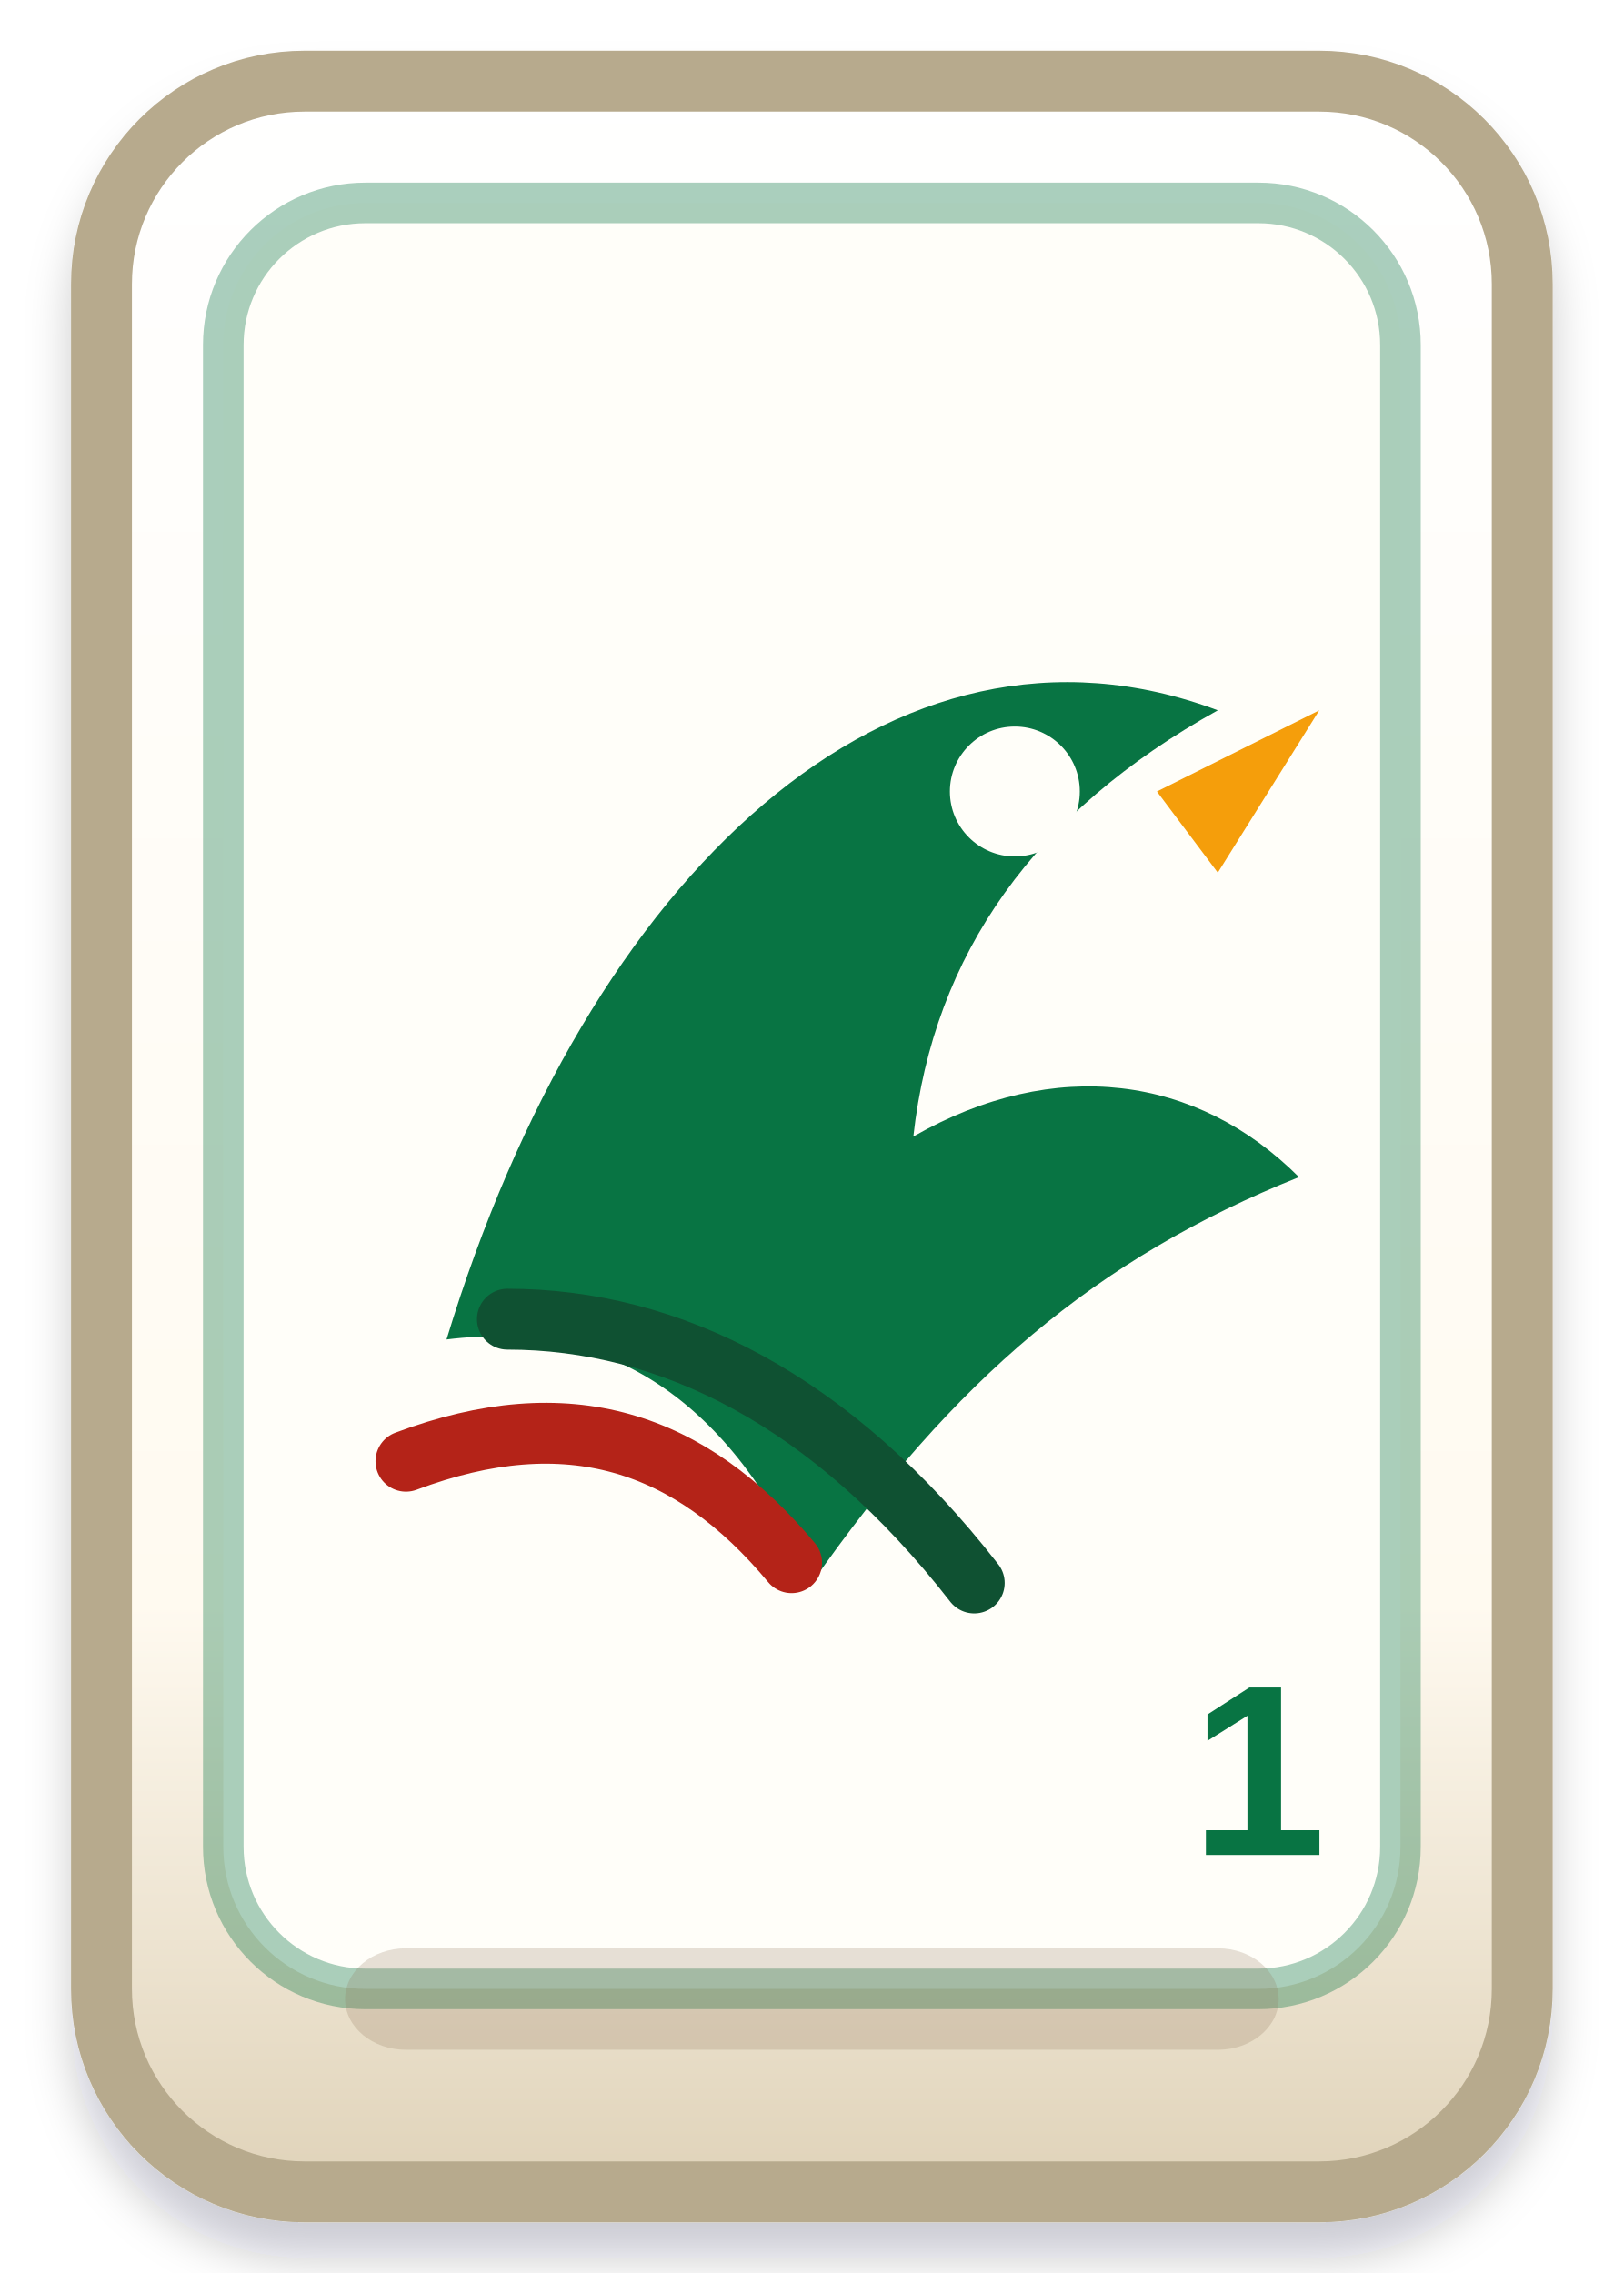
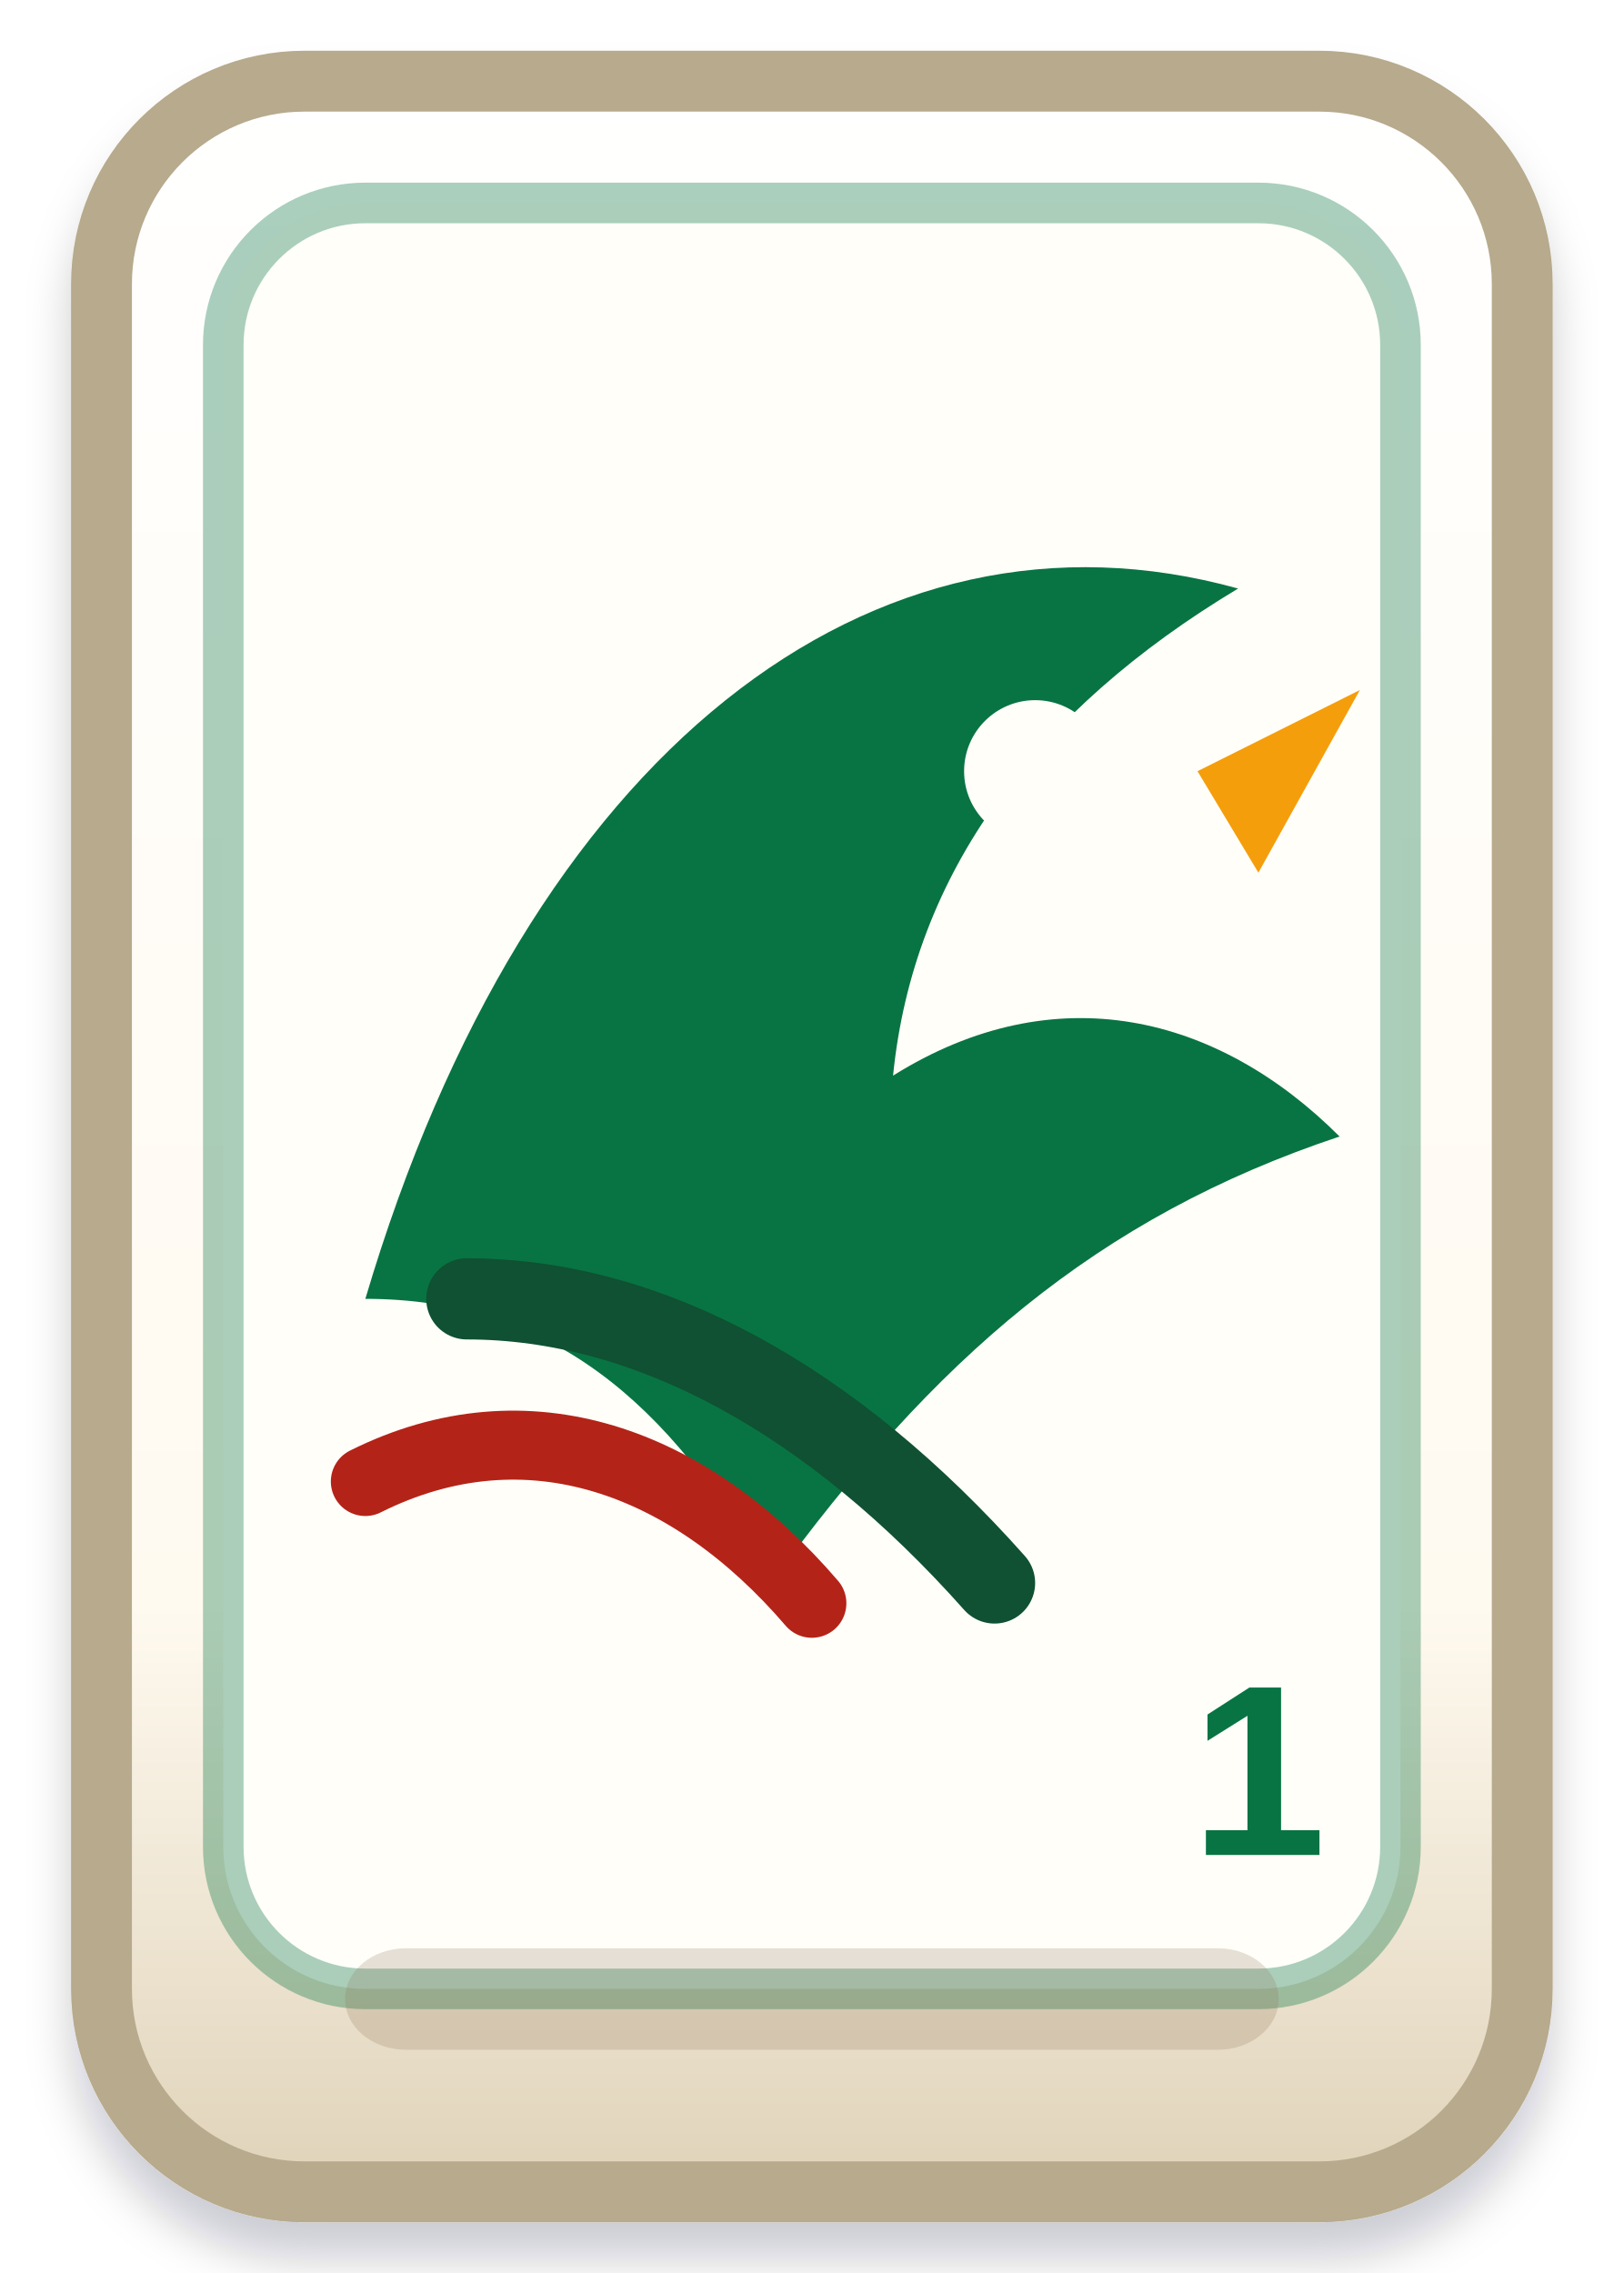
<svg xmlns="http://www.w3.org/2000/svg" viewBox="0 0 80 112" role="img">
  <defs>
    <linearGradient id="tileBase" x1="0" y1="0" x2="0" y2="1">
      <stop offset="0" stop-color="#ffffff" />
      <stop offset="0.72" stop-color="#fffaf0" />
      <stop offset="1" stop-color="#dfd2b8" />
    </linearGradient>
    <filter id="tileShadow" x="-20%" y="-20%" width="140%" height="140%">
      <feDropShadow dx="0" dy="1.8" stdDeviation="1.1" flood-color="#0f172a" flood-opacity="0.20" />
    </filter>
  </defs>
  <rect x="5" y="4" width="70" height="104" rx="10" fill="url(#tileBase)" stroke="#b7aa8d" stroke-width="3" filter="url(#tileShadow)" />
  <rect x="11" y="10" width="58" height="88" rx="7" fill="#fffef9" stroke="#087443" stroke-opacity="0.34" stroke-width="2" />
-   <path d="M22 66c7-23 22-37 38-31-9 5-14 12-15 21 7-4 14-3 19 2-10 4-17 10-24 20-4-9-10-13-18-12Z" fill="#087443" />
-   <path d="M25 65c8 0 16 4 23 13" fill="none" stroke="#0f5132" stroke-width="3" stroke-linecap="round" />
-   <circle cx="50" cy="39" r="3.2" fill="#fffef9" />
-   <path d="M57 39l8-4-5 8z" fill="#f59e0b" />
-   <path d="M20 72c8-3 14-1 19 5" fill="none" stroke="#b42318" stroke-width="3" stroke-linecap="round" />
+   <path d="M18 64c8-27 25-40 43-35-10 6-16 14-17 24 8-5 16-3 22 3-12 4-20 11-28 22-5-9-11-14-20-14Z" fill="#087443" />
+   <path d="M23 64c9 0 18 5 26 14" fill="none" stroke="#0f5132" stroke-width="4" stroke-linecap="round" />
+   <circle cx="51" cy="38" r="3.5" fill="#fffef9" />
+   <path d="M59 38l8-4-5 9z" fill="#f59e0b" />
+   <path d="M18 73c8-4 16-1 22 6" fill="none" stroke="#b42318" stroke-width="3.4" stroke-linecap="round" />
  <text x="62" y="88" text-anchor="middle" dominant-baseline="middle" font-family="Arial, sans-serif" font-size="12" font-weight="900" fill="#087443">1</text>
  <rect x="17" y="96" width="46" height="5" rx="3" fill="#8b7355" opacity="0.22" />
</svg>
